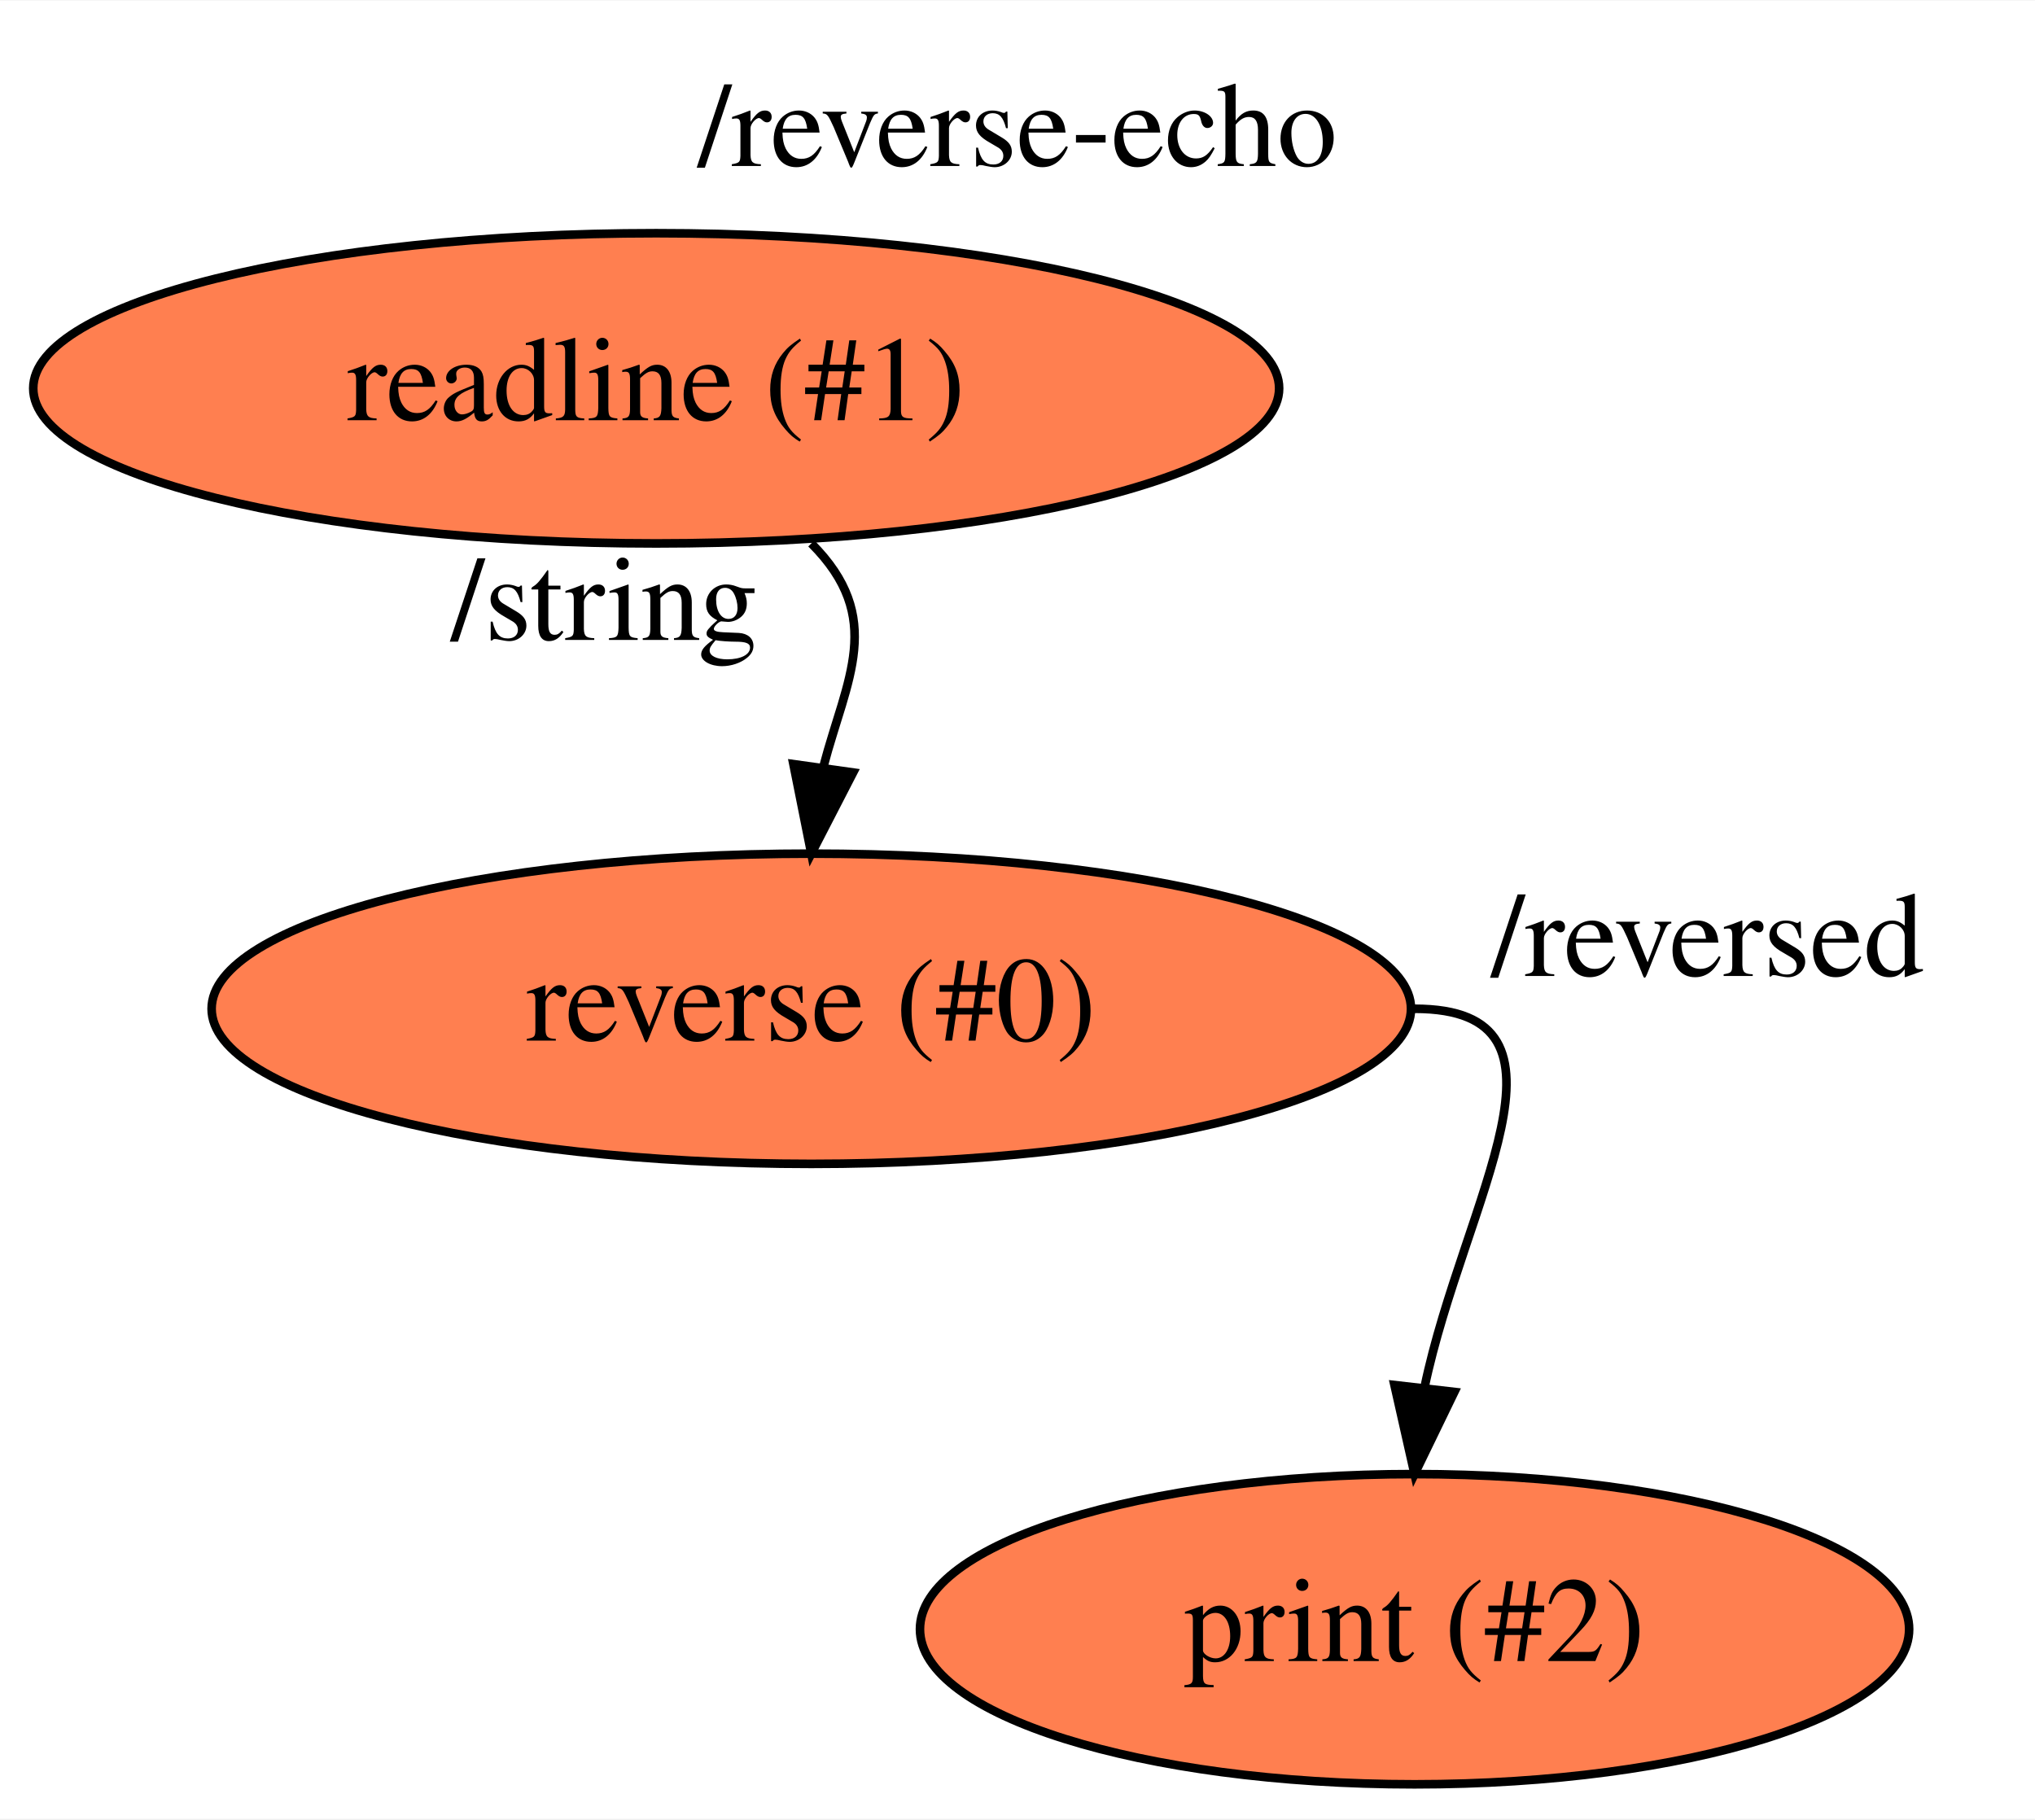
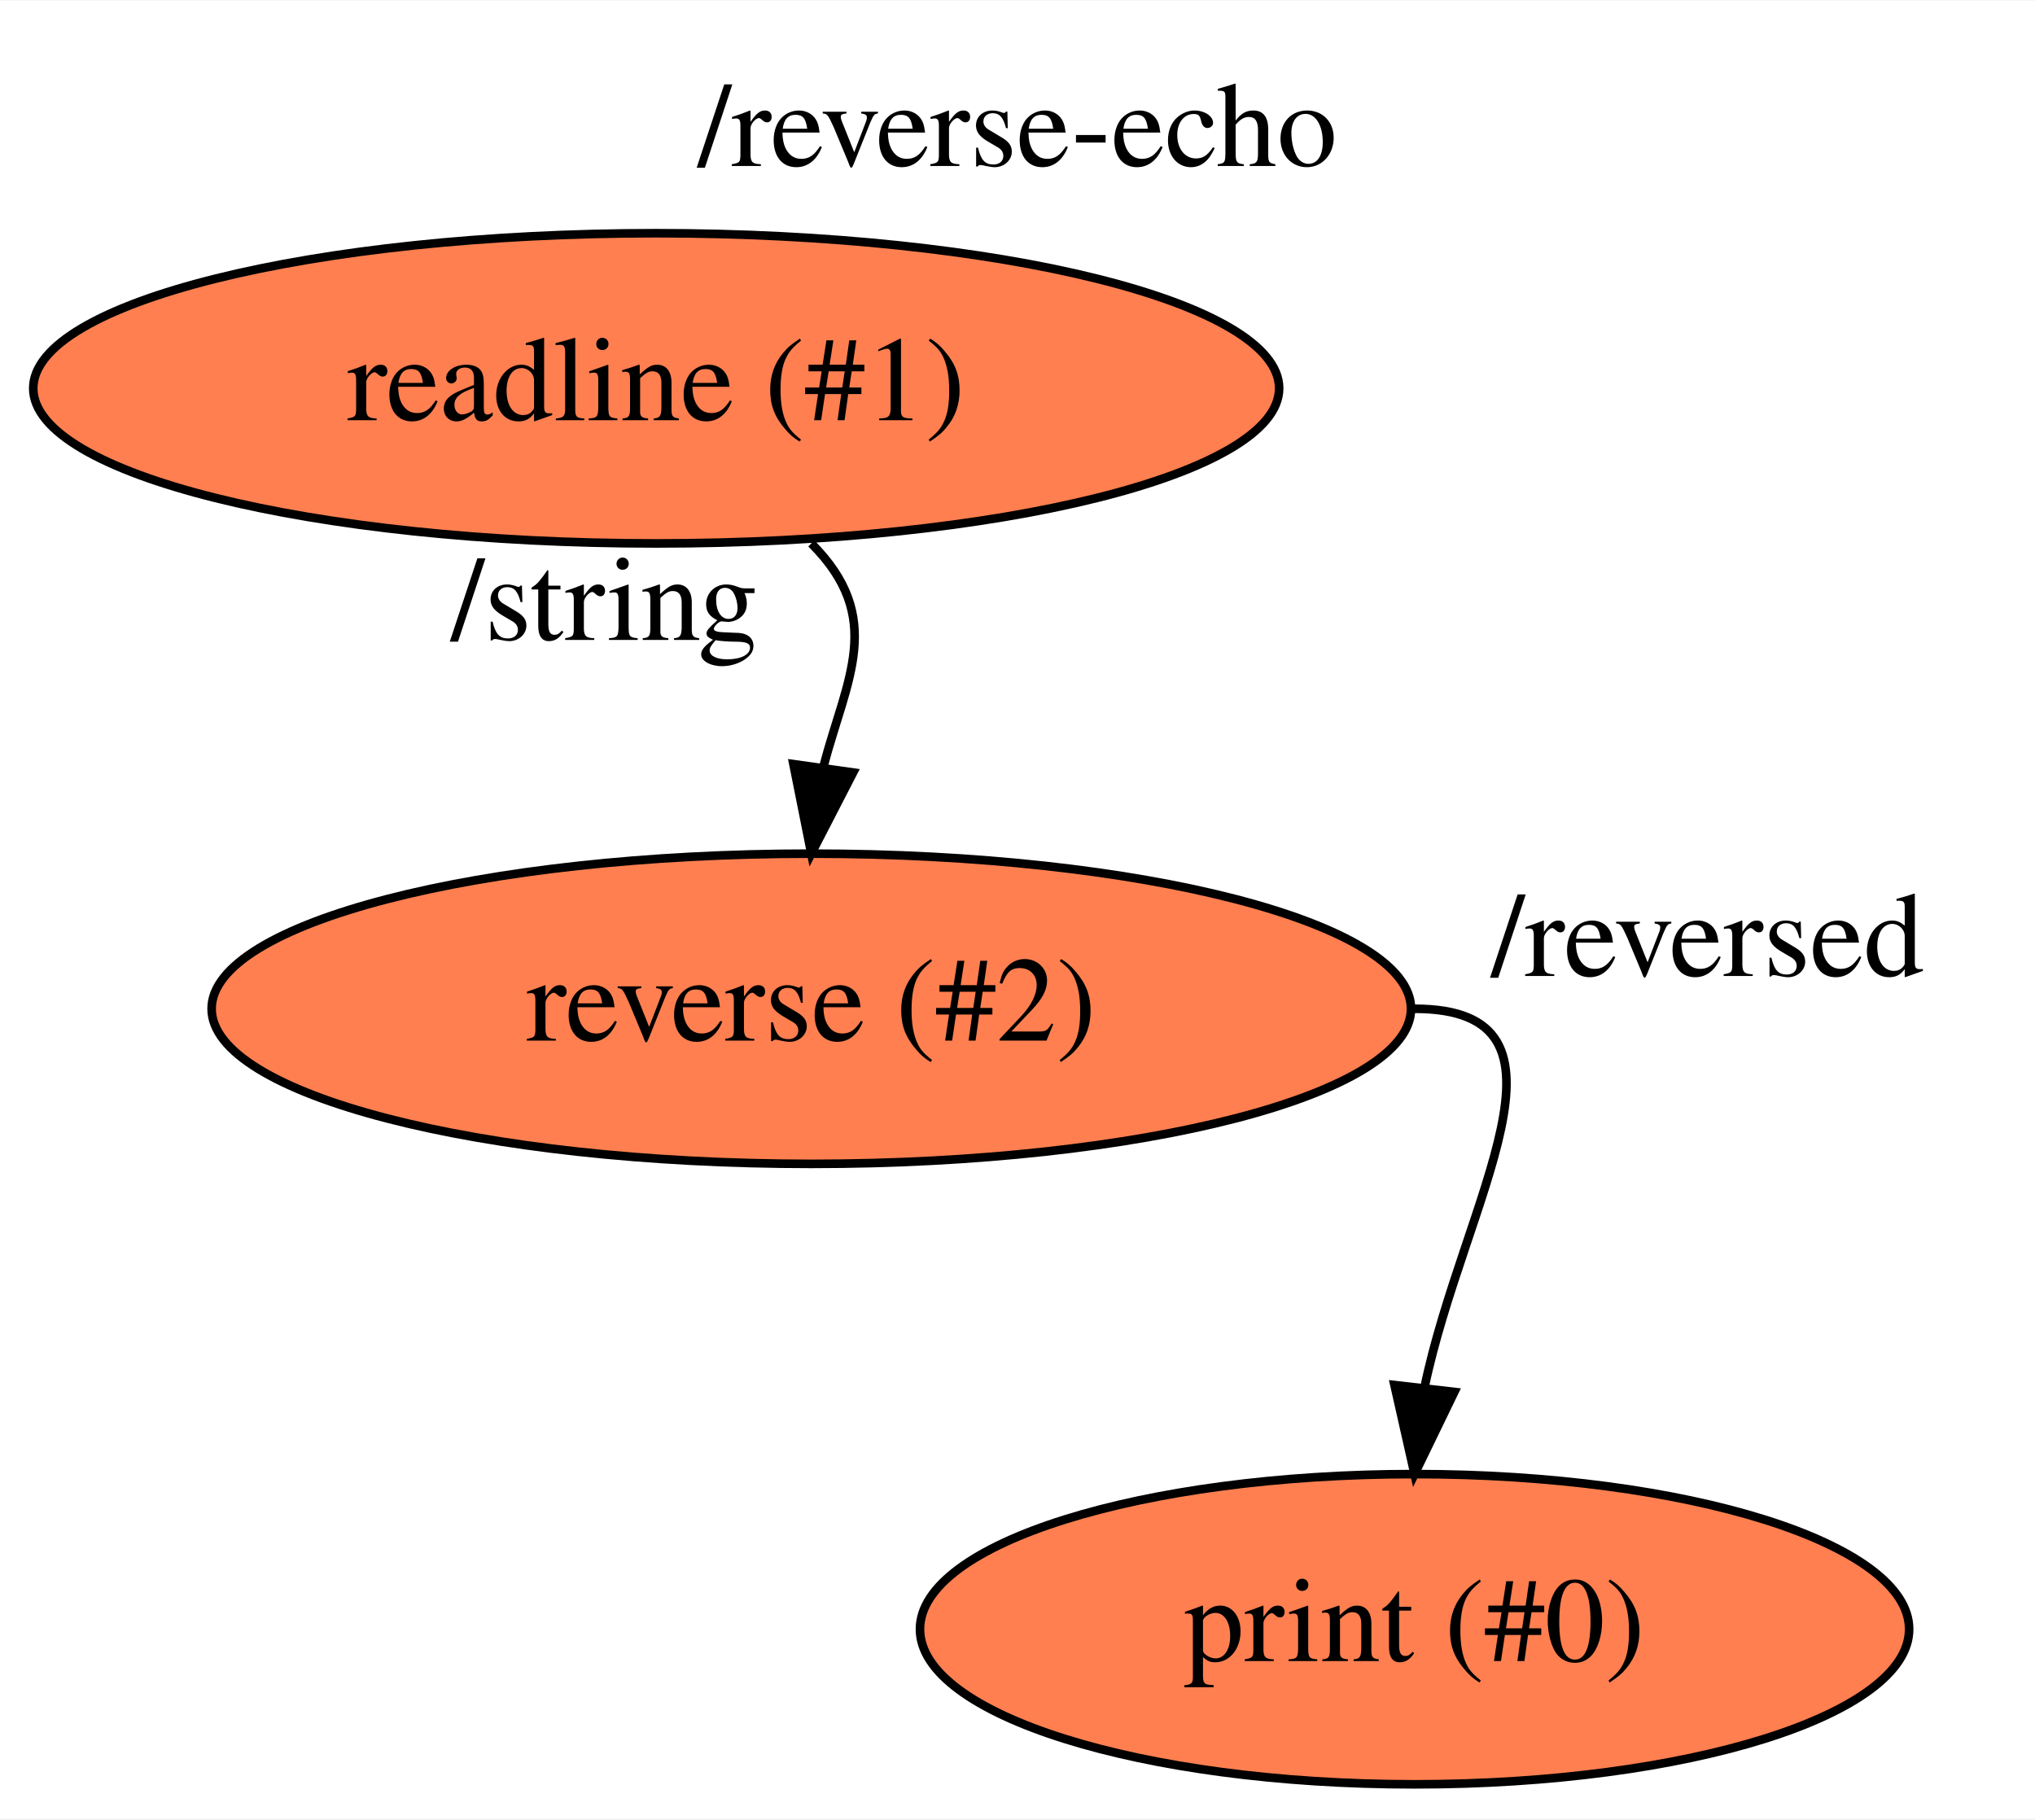
<svg xmlns="http://www.w3.org/2000/svg" xmlns:xlink="http://www.w3.org/1999/xlink" width="236pt" height="211pt" viewBox="0.00 0.00 236.14 211.00">
  <g id="graph0" class="graph" transform="scale(1 1) rotate(0) translate(4 207)">
    <polygon fill="#ffffff" stroke="transparent" points="-4,4 -4,-207 232.144,-207 232.144,4 -4,4" />
    <text text-anchor="middle" x="114.072" y="-187.8" font-family="Times,serif" font-size="14.00" fill="#000000">/reverse-echo</text>
    <g id="node1" class="node">
      <g id="a_node1">
        <a xlink:href="file:///home/travis/build/andrewdavidmackenzie/flow/flowr/src/lib/flowruntime/stdio/readline.html" xlink:title="readline (#1)">
          <ellipse fill="#ff7f50" stroke="#000000" cx="72.144" cy="-162" rx="72.287" ry="18" />
          <text text-anchor="middle" x="72.144" y="-158.3" font-family="Times,serif" font-size="14.00" fill="#000000">readline (#1)</text>
        </a>
      </g>
    </g>
    <g id="node2" class="node">
      <g id="a_node2">
-         <a xlink:href="file:///home/travis/build/andrewdavidmackenzie/flow/samples/reverse-echo/reverse/reverse.html" xlink:title="reverse (#0)">
+         <a xlink:href="file:///home/travis/build/andrewdavidmackenzie/flow/samples/reverse-echo/reverse/reverse.html" xlink:title="reverse (#2)">
          <ellipse fill="#ff7f50" stroke="#000000" cx="90.144" cy="-90" rx="69.588" ry="18" />
-           <text text-anchor="middle" x="90.144" y="-86.3" font-family="Times,serif" font-size="14.00" fill="#000000">reverse (#0)</text>
+           <text text-anchor="middle" x="90.144" y="-86.3" font-family="Times,serif" font-size="14.00" fill="#000000">reverse (#2)</text>
        </a>
      </g>
    </g>
    <g id="edge1" class="edge">
      <path fill="none" stroke="#000000" d="M90.144,-144C98.806,-135.338 94.204,-128.216 91.571,-118.173" />
      <polygon fill="#000000" stroke="#000000" points="94.999,-117.417 90.144,-108 88.067,-118.389 94.999,-117.417" />
      <text text-anchor="middle" x="66.144" y="-132.8" font-family="Times,serif" font-size="14.00" fill="#000000">/string</text>
    </g>
    <g id="node3" class="node">
      <g id="a_node3">
-         <a xlink:href="file:///home/travis/build/andrewdavidmackenzie/flow/flowr/src/lib/flowruntime/stdio/stdout.html" xlink:title="print (#2)">
+         <a xlink:href="file:///home/travis/build/andrewdavidmackenzie/flow/flowr/src/lib/flowruntime/stdio/stdout.html" xlink:title="print (#0)">
          <ellipse fill="#ff7f50" stroke="#000000" cx="160.144" cy="-18" rx="57.391" ry="18" />
-           <text text-anchor="middle" x="160.144" y="-14.3" font-family="Times,serif" font-size="14.00" fill="#000000">print (#2)</text>
+           <text text-anchor="middle" x="160.144" y="-14.3" font-family="Times,serif" font-size="14.00" fill="#000000">print (#0)</text>
        </a>
      </g>
    </g>
    <g id="edge2" class="edge">
      <path fill="none" stroke="#000000" d="M160.144,-90C180.862,-90 165.809,-67.642 161.305,-46.088" />
      <polygon fill="#000000" stroke="#000000" points="164.765,-45.534 160.144,-36 157.811,-46.335 164.765,-45.534" />
      <text text-anchor="middle" x="194.144" y="-93.8" font-family="Times,serif" font-size="14.00" fill="#000000">/reversed</text>
    </g>
  </g>
</svg>
